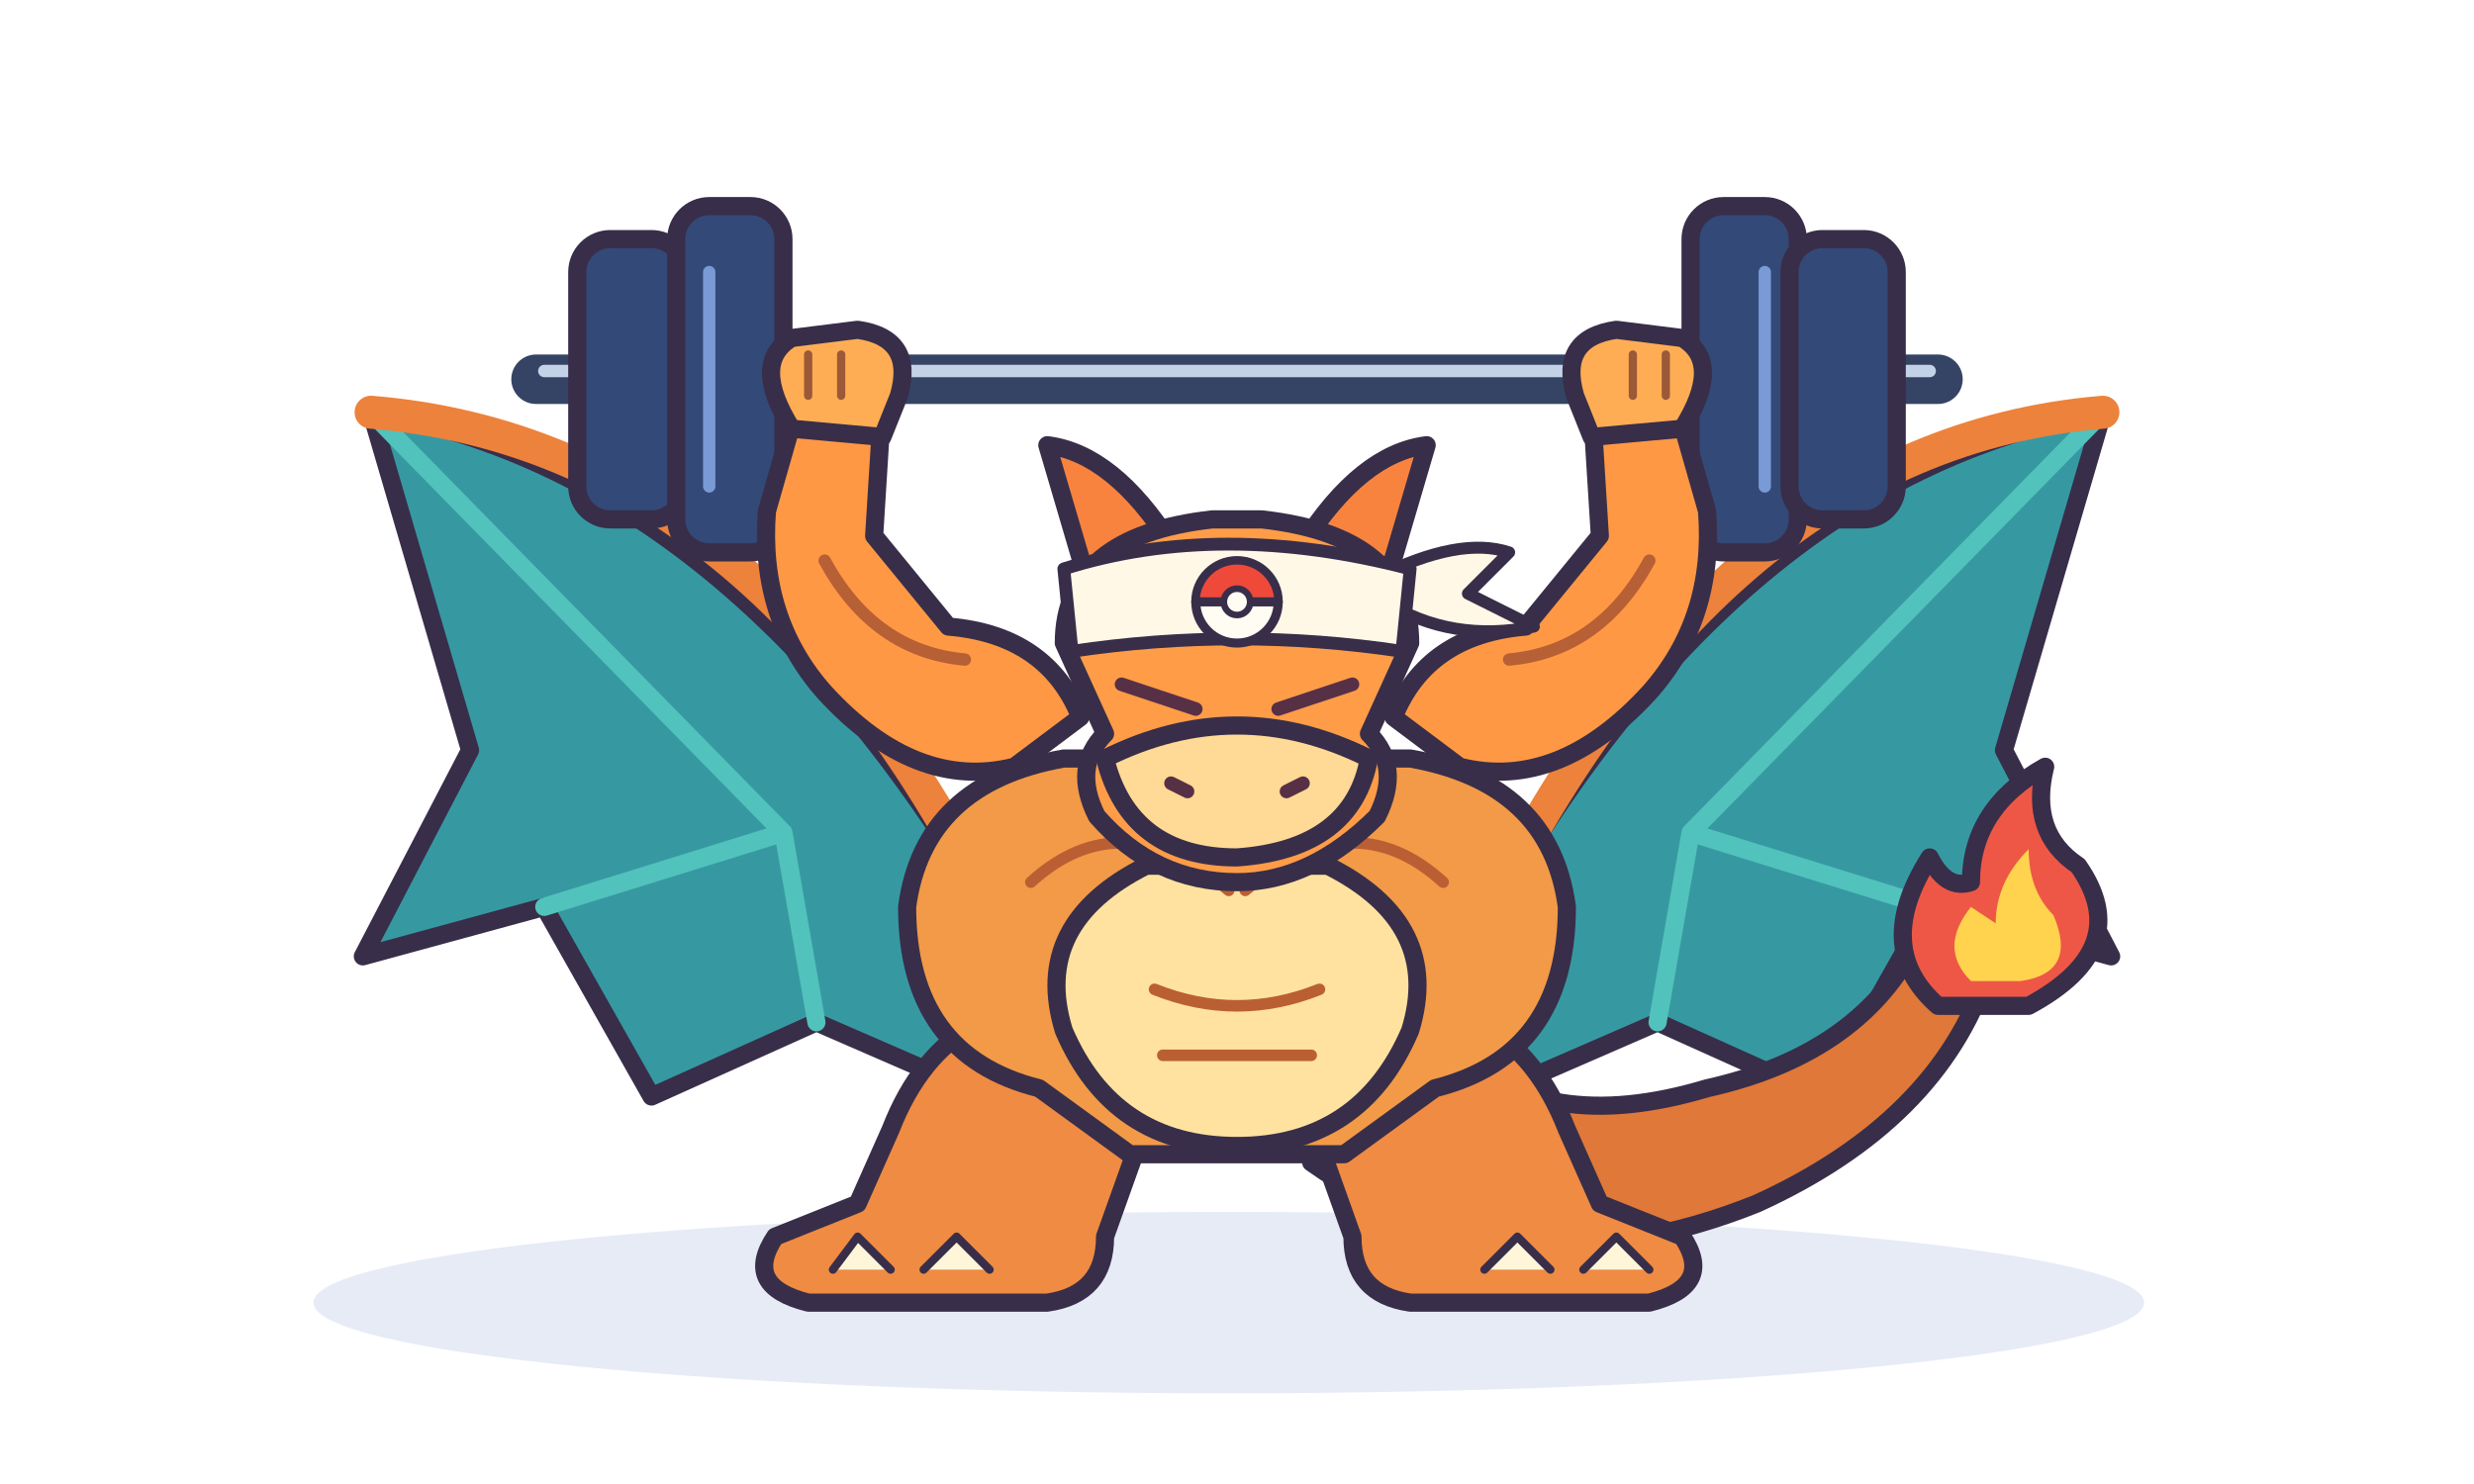
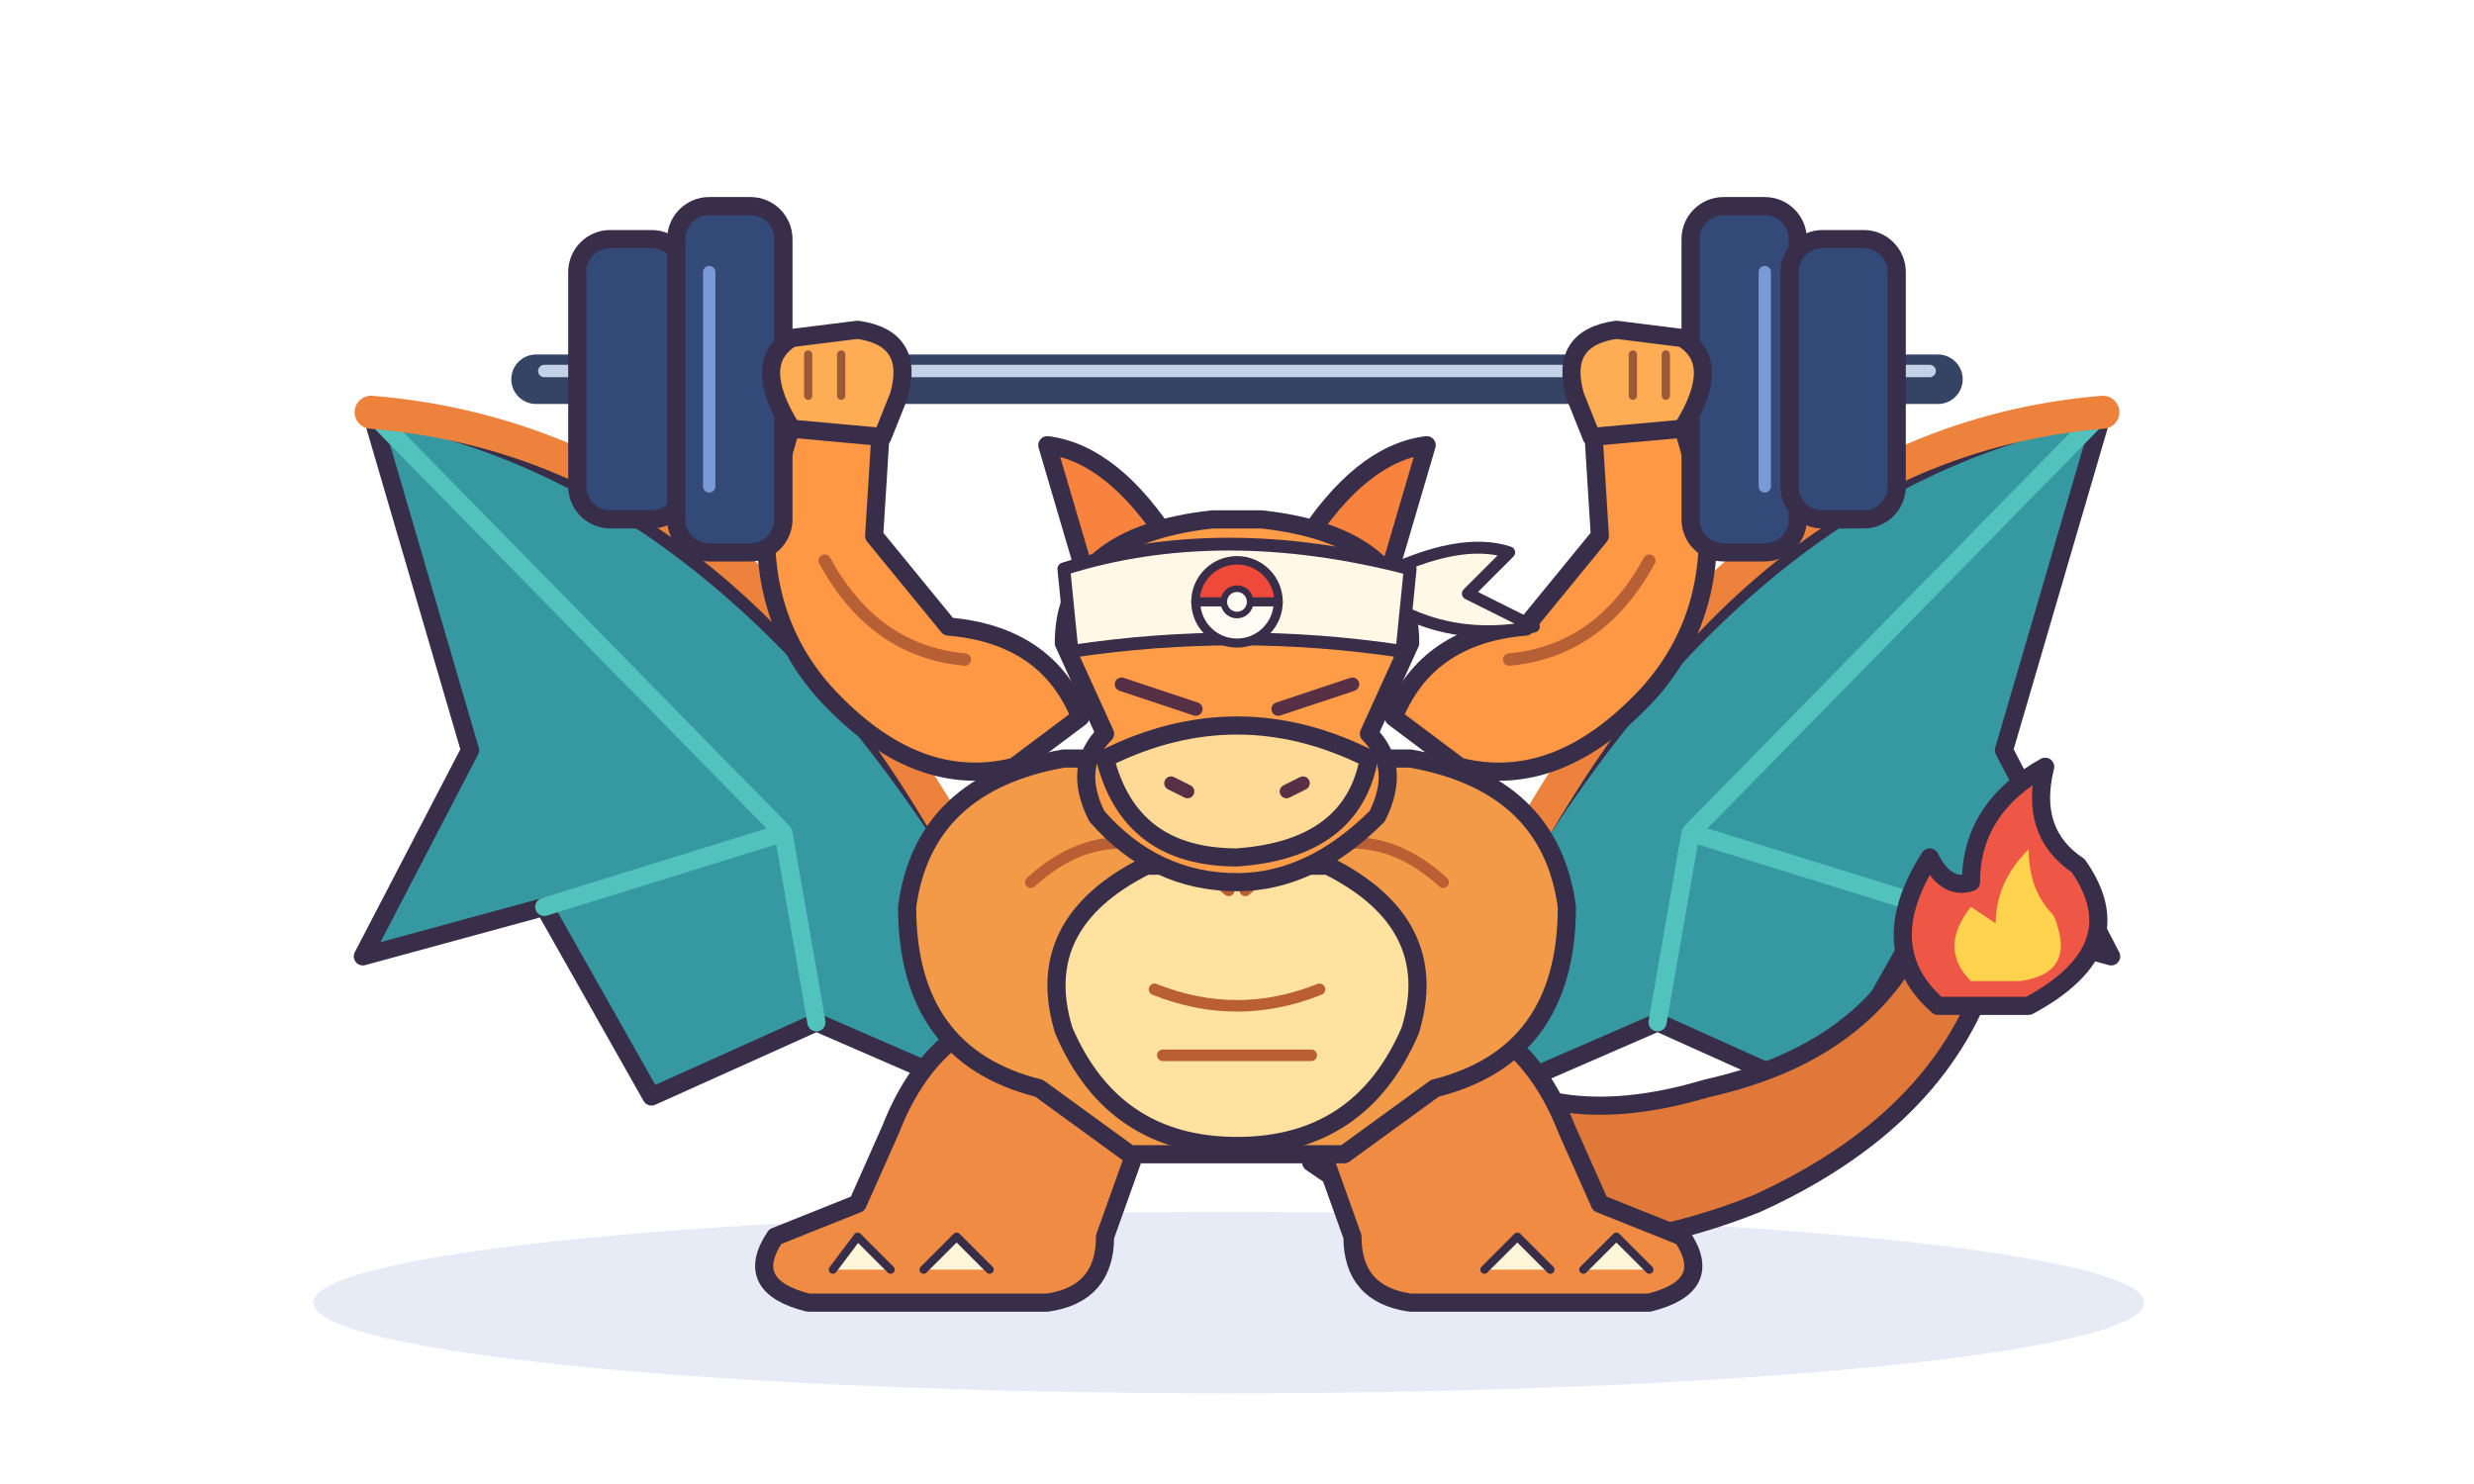
<svg xmlns="http://www.w3.org/2000/svg" viewBox="0 0 300 180">
  <style>
    .ember{transform-origin:242px 117px}
    @media(prefers-reduced-motion:no-preference){.ember{animation:flicker 2.1s ease-in-out infinite}}
    @keyframes flicker{0%,100%{transform:rotate(-3deg) scaleY(.97)}50%{transform:rotate(3deg) scaleY(1.06)}}
+     @supports (d: path("M0 0 L1 1")){
+       @media(prefers-reduced-motion:no-preference){
+         .lift-assembly{animation:press-bar 3.4s ease-in-out infinite}
+         .press-arm{animation:press-arm 3.4s ease-in-out infinite}
+         .arm-crease{animation:press-crease 3.4s ease-in-out infinite}
+       }
+     }
+     @keyframes press-bar{0%,13%,90%,100%{transform:translateY(0)}43%,53%{transform:translateY(-22px)}}
+     @keyframes press-arm{0%,13%,90%,100%{d:path("M123 93 Q111 96 100 84 Q92 75 93 62 L97 48 L107 49 L106 65 L115 76 Q127 77 131 87 Z")}43%,53%{d:path("M123 93 Q110 91 102 78 Q92 62 93 45 L97 26 L107 27 L107 46 L115 67 Q126 74 131 87 Z")}}
+     @keyframes press-crease{0%,13%,90%,100%{d:path("M100 68 Q106 79 117 80")}43%,53%{d:path("M100 51 Q108 68 117 72")}}
  </style>
  <ellipse cx="149" cy="158" rx="111" ry="11" fill="#849bd2" opacity=".2" />
  <g stroke="#382e49" stroke-width="2.2" stroke-linecap="round" stroke-linejoin="round">
    <path d="M123 116Q91 58 45 50l12 41-13 25 22-6 13 23 20-9 23 10Z" fill="#3699a2" />
    <path d="M178 116q31-58 77-66l-12 41 13 25-22-6-13 23-20-9-23 10Z" fill="#3699a2" />
    <path d="m45 50 50 51-29 9m29-9 4 23m156-74-50 51 29 9m-29-9-4 23" fill="none" stroke="#52c2bc" />
    <path d="M45 50q49 4 78 66M255 50q-48 4-77 66" fill="none" stroke="#ec823b" stroke-width="4" />
    <path d="M159 141q24 17 54 5 22-10 28-28l-9-3q-7 13-25 17-20 6-31-5Z" fill="#df7838" />
    <g class="ember">
      <path d="M235 122q-8-7-1-18 2 4 5 3 0-9 9-14-2 8 4 12 7 10-6 17Z" fill="#ee5746" />
      <path d="M239 119q-4-4 0-9l3 2q0-5 4-9 0 5 3 8 3 7-4 8Z" fill="#ffd34d" stroke="none" />
    </g>
    <path d="M135 122q-20-3-27 15l-4 9-10 4q-4 6 4 8h29q7-1 7-8l5-14m24-14q20-3 27 15l4 9 10 4q4 6-4 8h-29q-7-1-7-8l-5-14" fill="#ef8b43" />
    <path d="M129 92q-17 3-19 18 0 18 16 22l11 8h26l11-8q16-4 16-22-2-15-19-18Z" fill="#f29a47" />
    <path d="M139 105q-14 7-10 20 6 14 21 14 15 0 21-14 4-13-10-20Z" fill="#ffe2a0" />
    <path d="M125 107q11-10 24 1m26-1q-11-10-24 1m-11 12q10 4 20 0m-19 8h18" fill="none" stroke="#ba5f34" stroke-width="1.4" />
    <path d="m101 154 3-4 4 4m4 0 4-4 4 4m60 0 4-4 4 4m4 0 4-4 4 4" fill="#fff5d8" stroke-width="1" />
-     <path d="M65 46h170" stroke="#354465" stroke-width="6" />
-     <path d="M66 45h168" stroke="#c4d2e8" stroke-width="1.5" />
-     <g fill="#334978">
-       <rect x="70" y="29" width="13" height="34" rx="4" />
-       <rect x="82" y="25" width="13" height="42" rx="4" />
-       <rect x="205" y="25" width="13" height="42" rx="4" />
-       <rect x="217" y="29" width="13" height="34" rx="4" />
+     <g>
+       <path class="press-arm" d="M123 93 Q111 96 100 84 Q92 75 93 62 L97 48 L107 49 L106 65 L115 76 Q127 77 131 87 Z" fill="#ff9844" />
+       <path class="arm-crease" d="M100 68 Q106 79 117 80" fill="none" stroke="#b75f35" stroke-width="1.5" />
    </g>
-     <path d="M86 33v26m128-26v26" stroke="#799ad5" stroke-width="1.5" />
-     <path d="M123 93q-12 3-23-9-8-9-7-22l4-14 10 1-1 16 9 11q12 1 16 11Z" fill="#ff9844" />
-     <path d="M177 93q12 3 23-9 8-9 7-22l-4-14-10 1 1 16-9 11q-12 1-16 11Z" fill="#ff9844" />
-     <path d="M100 68q6 11 17 12m83-12q-6 11-17 12" fill="none" stroke="#b75f35" stroke-width="1.5" />
-     <path d="M96 52q-5-8 0-11l8-1q7 1 5 8l-2 5Zm108 0q5-8 0-11l-8-1q-7 1-5 8l2 5Z" fill="#ffad54" />
-     <path d="M98 43v5m4-5v5m100-5v5m-4-5v5" stroke="#9b5937" stroke-width="1" />
+     <g transform="translate(300 0) scale(-1 1)">
+       <path class="press-arm" d="M123 93 Q111 96 100 84 Q92 75 93 62 L97 48 L107 49 L106 65 L115 76 Q127 77 131 87 Z" fill="#ff9844" />
+       <path class="arm-crease" d="M100 68 Q106 79 117 80" fill="none" stroke="#b75f35" stroke-width="1.5" />
+     </g>
+     <g class="lift-assembly">
+       <path d="M65 46h170" stroke="#354465" stroke-width="6" />
+       <path d="M66 45h168" stroke="#c4d2e8" stroke-width="1.5" />
+       <g fill="#334978">
+         <rect x="70" y="29" width="13" height="34" rx="4" />
+         <rect x="82" y="25" width="13" height="42" rx="4" />
+         <rect x="205" y="25" width="13" height="42" rx="4" />
+         <rect x="217" y="29" width="13" height="34" rx="4" />
+       </g>
+       <path d="M86 33v26m128-26v26" stroke="#799ad5" stroke-width="1.5" />
+       <path d="M96 52q-5-8 0-11l8-1q7 1 5 8l-2 5Zm108 0q5-8 0-11l-8-1q-7 1-5 8l2 5Z" fill="#ffad54" />
+       <path d="M98 43v5m4-5v5m100-5v5m-4-5v5" stroke="#9b5937" stroke-width="1" />
+     </g>
    <path d="M132 71l-5-17q8 1 15 12m26 5 5-17q-8 1-15 12" fill="#f8833f" />
    <path d="M129 78q0-13 18-15h6q18 2 18 15l-5 11q4 4 1 10-8 8-17 8-10 0-17-8-3-6 1-10Z" fill="#ff9c48" />
    <path d="M134 92q16-8 32 0-2 11-16 12-13 0-16-12Z" fill="#ffd996" />
    <path d="m136 83 9 3m19-3-9 3m-13 9 2 1m12 0 2-1" fill="none" stroke="#573046" stroke-width="1.65" />
    <path d="M167 70q10-5 16-3l-5 5 8 4q-10 2-18-3" fill="#fff8e6" stroke-width="1.45" />
    <path d="M129 69q19-6 42 0l-1 10q-20-3-40 0Z" fill="#fff8e6" stroke-width="1.55" />
    <circle cx="150" cy="73" r="5" fill="#fffdf3" stroke-width="1.1" />
    <path d="M145 73a5 5 0 0 1 10 0z" fill="#ef493a" stroke-width=".95" />
    <path d="M145 73h10" stroke-width="1.1" />
    <circle cx="150" cy="73" r="1.6" fill="#fffdf3" stroke-width=".8" />
  </g>
</svg>
